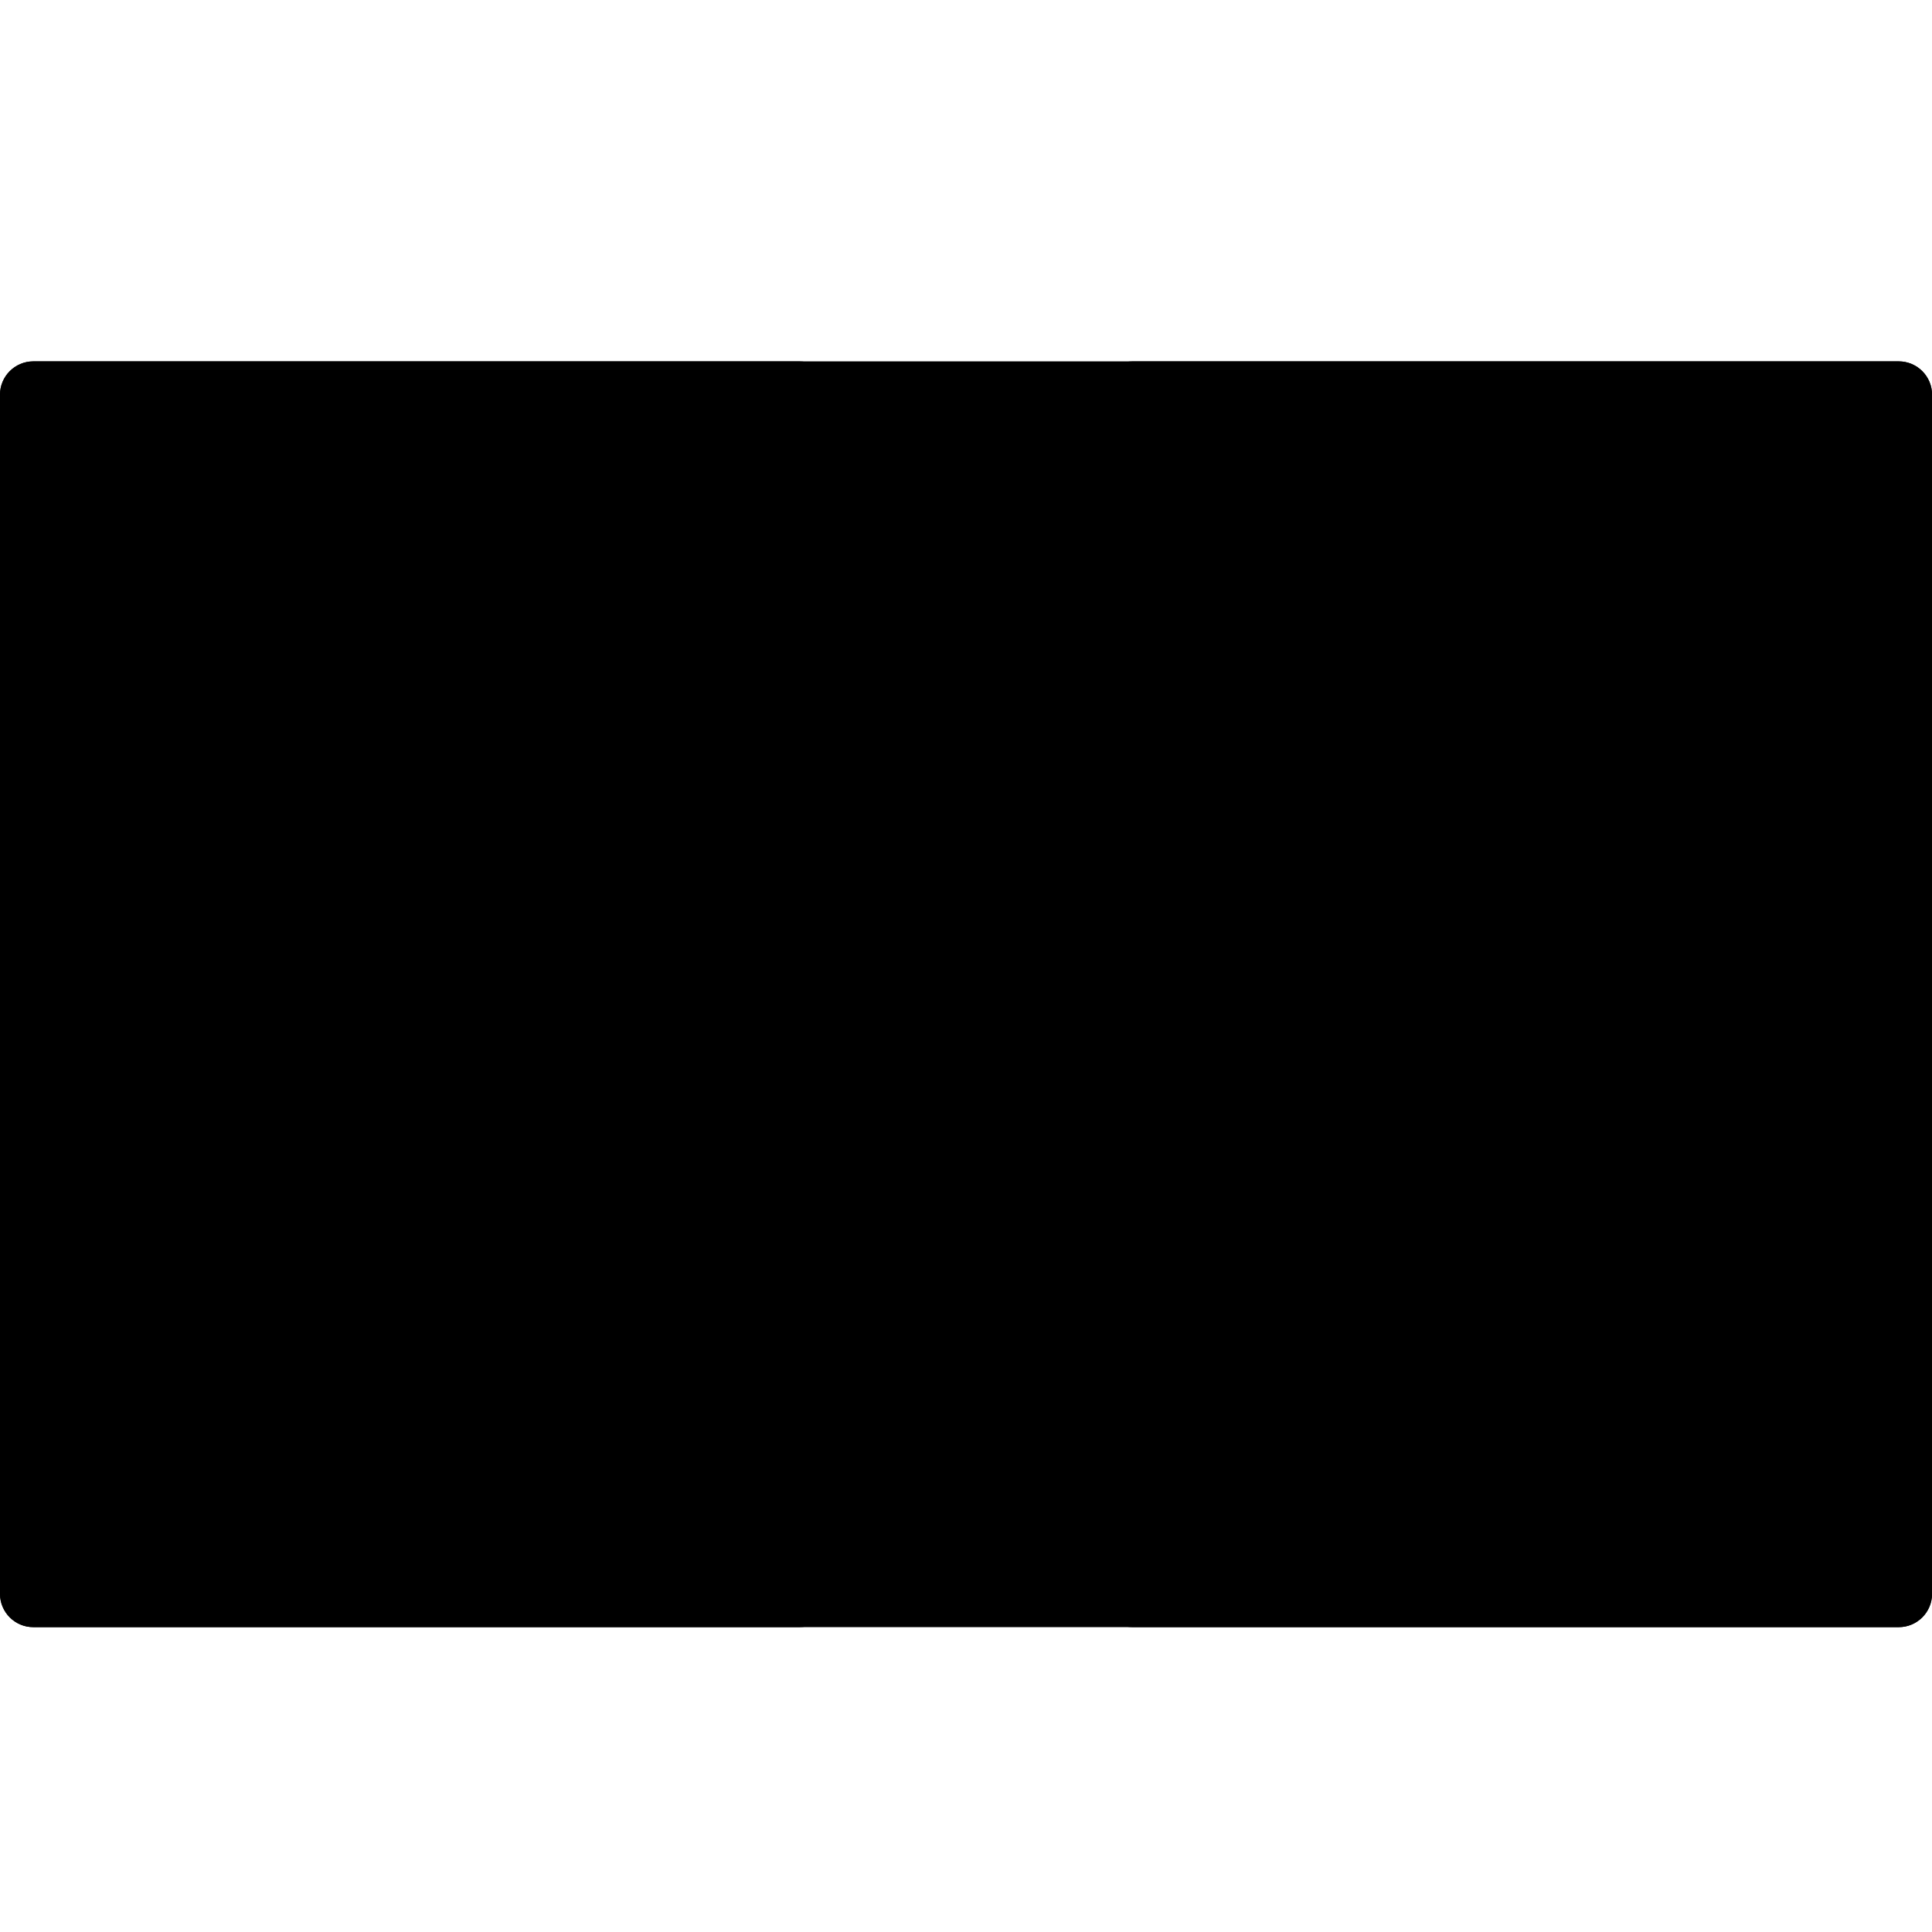
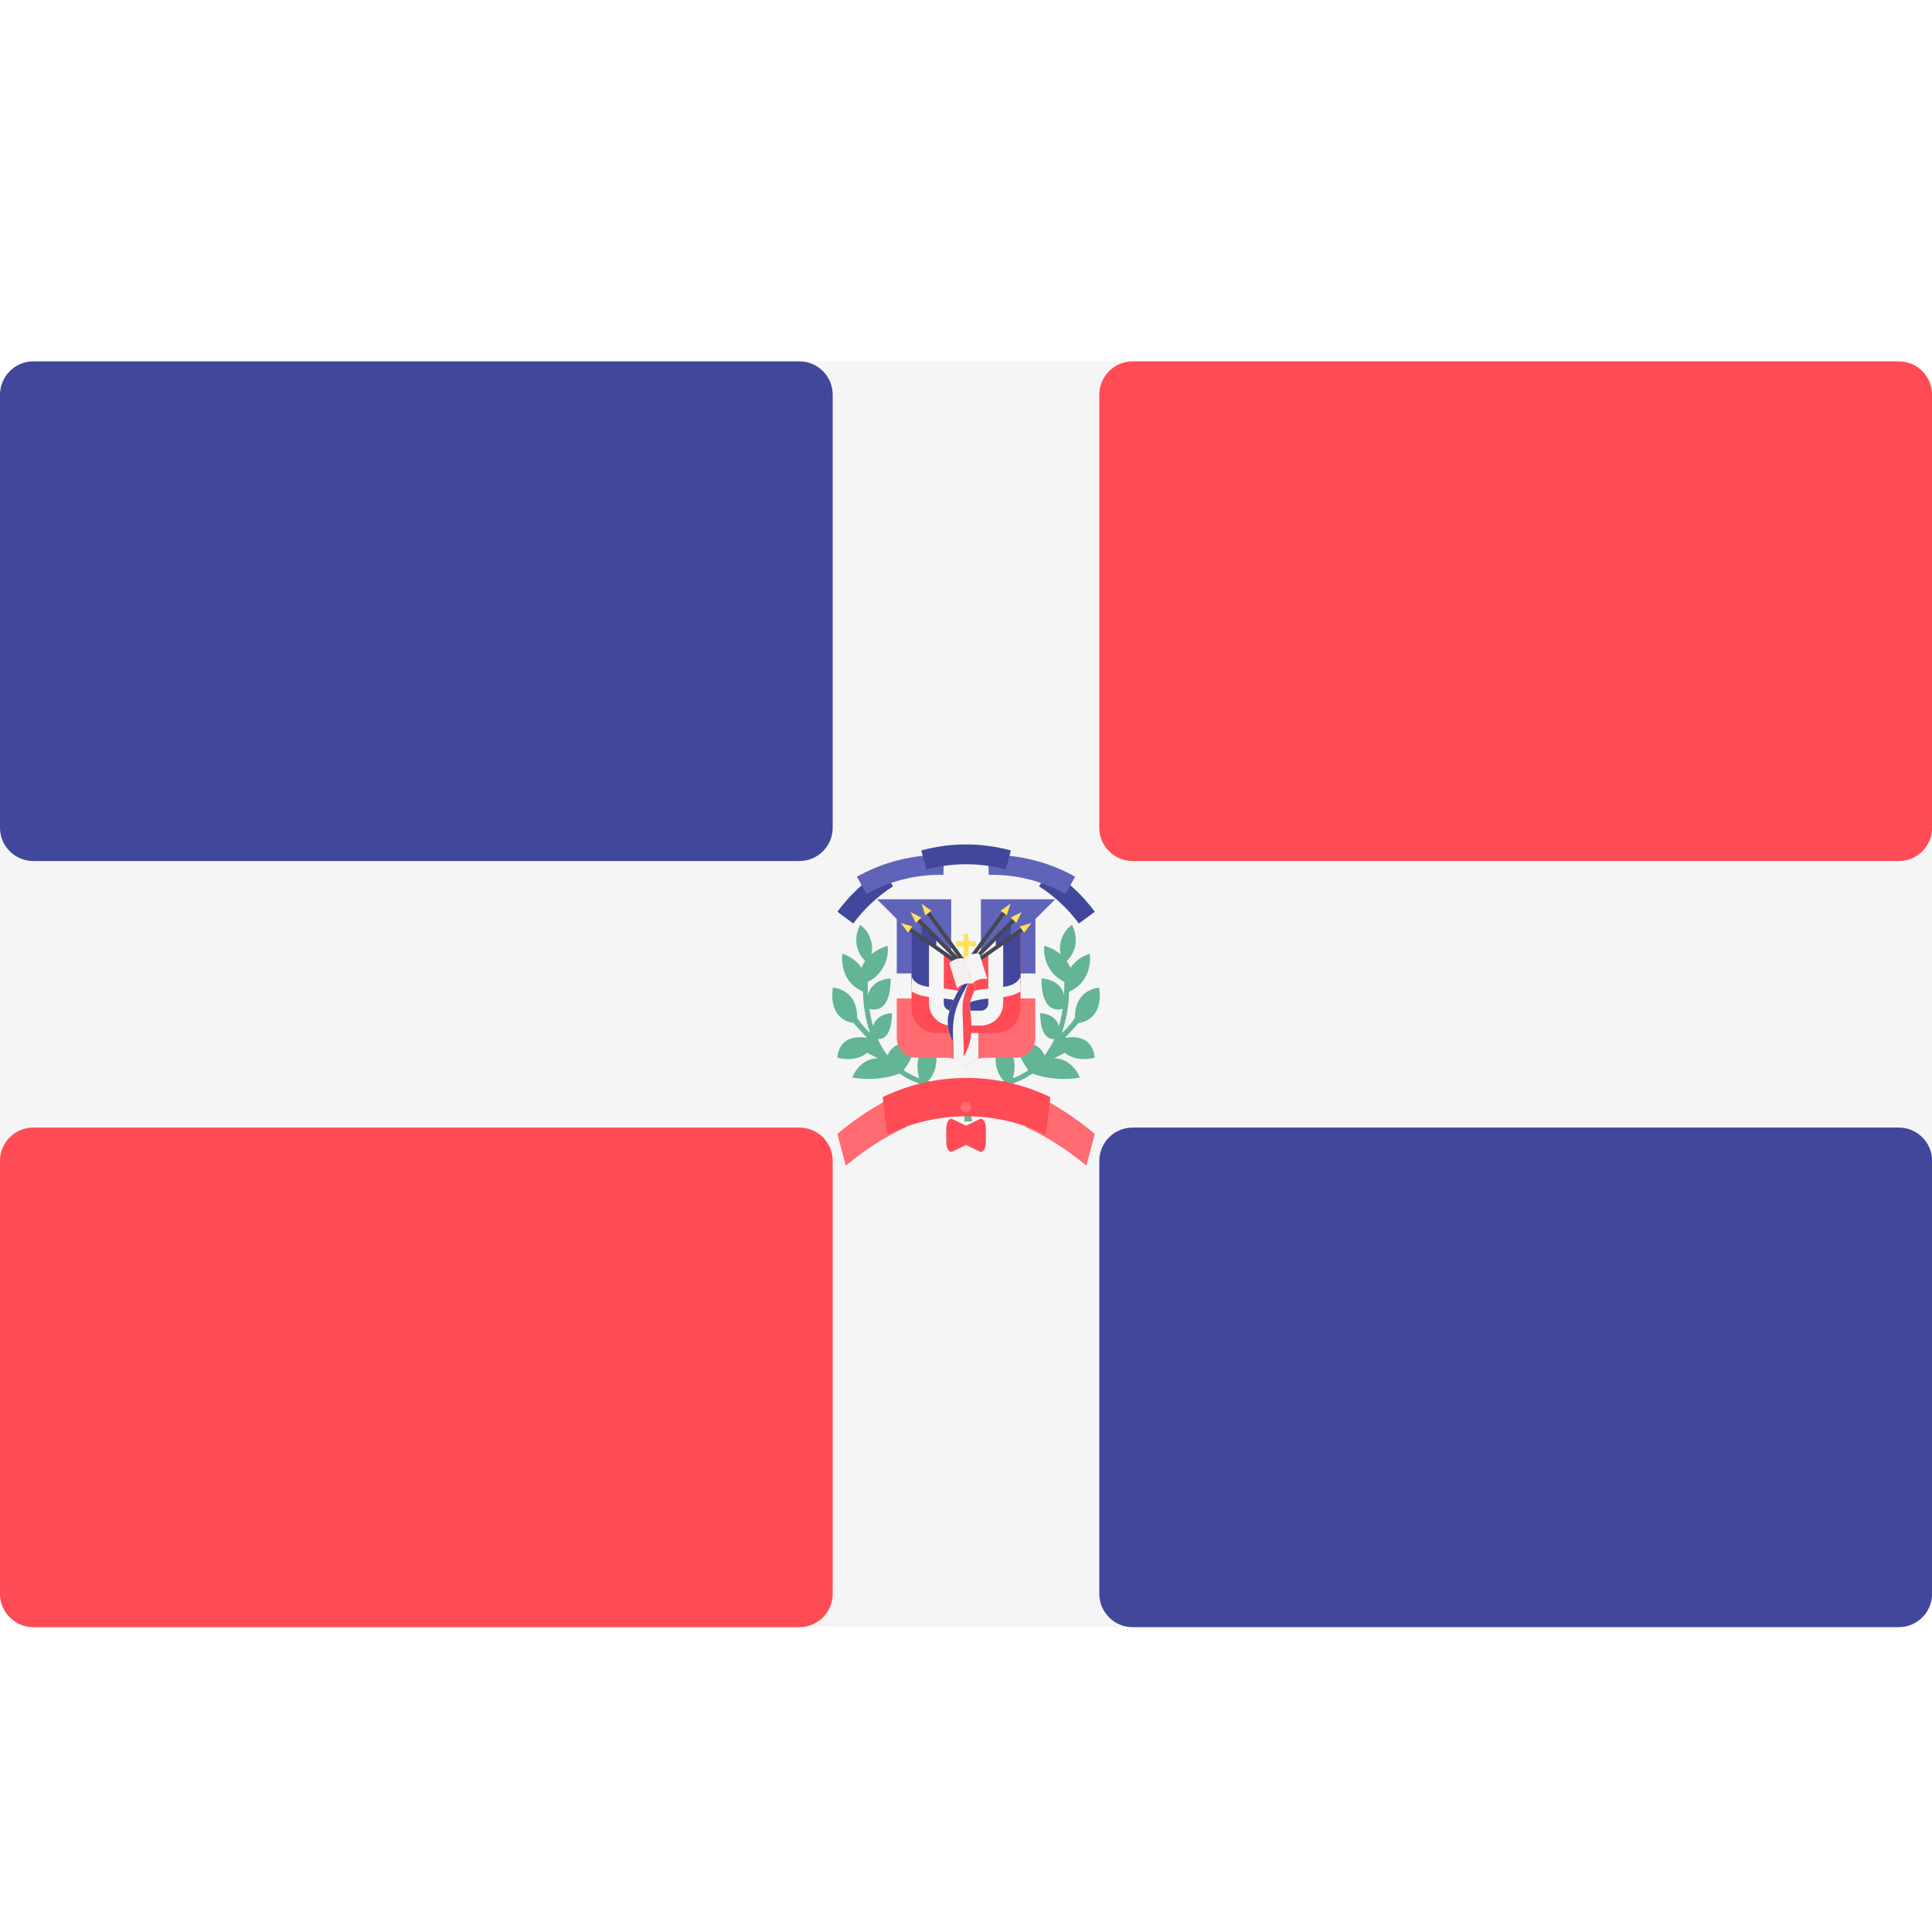
- <svg xmlns="http://www.w3.org/2000/svg" viewBox="0 0 24 24" data-title="FlagDO" fill="currentColor" stroke="none">
-   <path d="M23.586 20.213H.414A.414.414 0 0 1 0 19.8V4.903c0-.228.185-.414.414-.414h23.172c.229 0 .414.186.414.414V19.8a.414.414 0 0 1-.414.413Z" />
-   <path d="M9.931 10.696H.414A.414.414 0 0 1 0 10.282V4.903c0-.228.185-.414.414-.414H9.93c.229 0 .414.186.414.414v5.38a.414.414 0 0 1-.414.413ZM23.586 20.213H14.07a.414.414 0 0 1-.414-.413v-5.38c0-.228.186-.413.414-.413h9.517c.229 0 .414.185.414.413v5.38a.414.414 0 0 1-.414.413ZM23.586 10.696H14.07a.414.414 0 0 1-.414-.414V4.903c0-.228.186-.414.414-.414h9.517c.229 0 .414.186.414.414v5.38a.414.414 0 0 1-.414.413ZM9.931 20.213H.414A.414.414 0 0 1 0 19.8v-5.38c0-.228.185-.413.414-.413H9.93c.229 0 .414.185.414.413v5.38a.414.414 0 0 1-.414.413ZM11.763 13.531s.247.09.215.401l.1-.002s-.063-.358-.115-.401c-.053-.043-.2.002-.2.002Z" />
-   <path d="M12.01 13.483c-.104 0-.288 0-.48-.052a.406.406 0 0 0 .102-.292c0-.246-.17-.089-.17-.089s-.11.094-.043.345a.977.977 0 0 1-.194-.1.902.902 0 0 0 .161-.34s-.282-.056-.36.157a.972.972 0 0 1-.121-.203c.072.001.174-.047.174-.323 0 0-.185 0-.234.16a1.58 1.58 0 0 1-.045-.214c.073.021.264.037.264-.377 0 0-.229 0-.282.203a2.475 2.475 0 0 1-.003-.16.446.446 0 0 0 .248-.449s-.105.024-.202.105a.36.36 0 0 0-.141-.366s-.14.248.064.45a.419.419 0 0 0-.046.085.44.44 0 0 0-.238-.175s-.055.332.255.47c.007.195.038.366.09.515a1.098 1.098 0 0 1-.16-.186c0-.369-.303-.378-.303-.378-.057.421.255.438.255.438l.17.186c-.369-.061-.369.246-.369.246.246.062.37-.061.37-.061l.132.068c-.236.007-.317.24-.317.24.296.049.513-.021.587-.05.299.208.667.209.837.209v-.062Z" />
-   <path d="M11.99 13.483c.104 0 .288 0 .48-.052a.406.406 0 0 1-.102-.292c0-.246.17-.089.17-.089s.111.094.044.345a.973.973 0 0 0 .193-.1.902.902 0 0 1-.16-.34s.282-.056.359.157a.968.968 0 0 0 .122-.203c-.073.001-.174-.047-.174-.323 0 0 .184 0 .233.16a1.58 1.58 0 0 0 .046-.214c-.074.021-.264.037-.264-.377 0 0 .228 0 .281.203.003-.052.004-.105.004-.16a.446.446 0 0 1-.249-.449s.106.024.202.105a.36.36 0 0 1 .142-.366s.14.248-.065.45a.419.419 0 0 1 .046.085.44.44 0 0 1 .239-.175s.054.332-.256.47a1.76 1.76 0 0 1-.09.515c.09-.078.161-.186.161-.186 0-.369.303-.378.303-.378.056.421-.255.438-.255.438l-.17.186c.368-.061.368.246.368.246-.246.062-.369-.061-.369-.061l-.133.068c.236.007.318.24.318.24-.297.049-.514-.021-.588-.05-.298.208-.666.209-.836.209v-.062ZM10.962 10.803a2.109 2.109 0 0 0-.56.523l.198.146c.135-.184.304-.34.494-.462l-.132-.207Z" />
-   <path d="M12 12.401h.861v.492c0 .136-.11.246-.245.246h-.37c-.1 0-.19.05-.245.125v-.863ZM12.185 11.848v-.677h.923l-.246.246v.677h-.677v-.246Z" />
-   <path d="M12.554 12.094h.307v.307h-.307zM12 12.401h-.86v.492c0 .136.11.246.246.246h.369c.1 0 .19.05.246.125v-.863Z" />
-   <path d="M11.847 13.154c.061.02.114.058.152.108h.003a.309.309 0 0 1 .152-.108v-.507h-.307v.507ZM11.816 11.848v-.677h-.922l.246.246v.677h.676v-.246Z" />
-   <path d="M11.14 12.094h.307v.307h-.307zM11.447 11.479v.184l.185.123v-.123l-.185-.184ZM11.632 11.663v.185l.246.123v-.062l-.246-.246ZM12.554 11.479v.184l-.184.123v-.123l.184-.184ZM12.37 11.663v.185l-.246.123v-.062l.245-.246Z" />
-   <path d="M12.372 12.832h-.742a.306.306 0 0 1-.306-.308v-.95l.681.458.672-.459v.951c0 .17-.136.308-.305.308Z" />
-   <path d="m11.57 11.725-.246-.185v.677l.246.123v-.615ZM12.431 11.725l.246-.185v.677l-.246.123v-.615ZM11.632 12.34h.738v.307h-.738zM11.632 11.786l.369.185.369-.185v.554h-.738v-.554Z" />
-   <path d="M12.277 11.844v.619c0 .05-.04.092-.092.092h-.369a.092.092 0 0 1-.092-.092v-.616l-.184-.124v.74c0 .152.124.277.276.277h.37a.277.277 0 0 0 .276-.277v-.744l-.184.125Z" />
-   <path d="M12.342 12.274c-.104.01-.22.02-.341.062a1.376 1.376 0 0 0-.341-.062c-.174-.016-.277-.03-.335-.135v.177c.09.059.204.07.324.08.106.01.217.02.33.063l.022.008.022-.008c.112-.043.223-.053.33-.063.12-.01.234-.02.324-.08v-.178c-.059.105-.162.12-.335.136ZM12.124 11.694h-.093v-.092h-.061v.092h-.092v.062h.092v.276h.061v-.276h.093v-.062Z" />
-   <path d="m11.969 11.956-.034.033-.54-.54.033-.034.54.54ZM11.31 11.33l.067.135.068-.067-.135-.068Z" />
-   <path d="m12.002 11.945-.039.028-.45-.617.039-.028.45.617ZM11.448 11.226l.046.143.077-.056-.123-.087ZM11.947 11.966l-.027.039-.627-.438.028-.04.626.439Z" />
-   <path d="m11.19 11.466.09.121.054-.078-.144-.043ZM12.573 11.414l.034.034-.54.54-.034-.033.54-.54Z" />
-   <path d="m12.691 11.33-.067.135-.068-.067.135-.068ZM12.45 11.327l.038.028-.45.618-.039-.028.45-.618Z" />
-   <path d="m12.553 11.226-.046.143-.077-.056.123-.087ZM12.68 11.528l.028.04-.627.437-.027-.039.627-.438Z" />
-   <path d="m12.812 11.466-.09.121-.055-.078.145-.043ZM11.97 13.122s-.238-.256-.192-.49c.037-.189.15-.396.238-.447 0 0 .124-.008.093.1-.031.109-.07.136-.058.243.019.185.049.403-.081.594Z" />
-   <path d="M12.041 12.186c-.015-.002-.026-.001-.026-.001-.088.05-.2.258-.238.447a.477.477 0 0 0 .065.307c-.03-.387.083-.524.2-.753Z" />
-   <path d="M12.05 12.528c-.01-.107.027-.134.059-.242.022-.076-.033-.095-.067-.1 0 0-.08.183-.085.305-.004.108.023.546.012.631.13-.19.1-.41.082-.594Z" />
-   <path d="M11.89 12.277c.049-.048.118-.07.187-.058l-.097-.312a.217.217 0 0 0-.188.058l.097.313Z" />
-   <path d="M12.077 12.22c.05-.05.119-.07.187-.06l-.097-.311a.216.216 0 0 0-.187.058l.097.312ZM11.72 10.868a1.865 1.865 0 0 0-.955.237l-.12-.214a2.11 2.11 0 0 1 1.08-.27l-.005.247ZM13.04 10.803c.215.138.406.315.56.523l-.198.146a1.86 1.86 0 0 0-.495-.462l.132-.207Z" />
-   <path d="M12.282 10.868c.334-.008.663.074.954.237l.12-.214a2.11 2.11 0 0 0-1.08-.27l.006.247Z" />
-   <path d="M12.493 10.802a1.865 1.865 0 0 0-.984 0l-.065-.237c.364-.1.749-.1 1.114 0l-.065.237ZM11.177 13.586a3.52 3.52 0 0 0-.775.5l.105.395c.24-.202.491-.362.748-.479l-.079-.416ZM12.825 13.586c.265.124.525.29.775.5l-.105.395a3.305 3.305 0 0 0-.748-.479l.078-.416Z" />
-   <path d="M12.99 14.093a2.256 2.256 0 0 0-1.968 0l-.057-.464a2.388 2.388 0 0 1 2.082 0l-.057.464Z" />
-   <path d="m12 14.223-.169.082c-.039.019-.076-.038-.076-.116v-.171c0-.078.037-.135.076-.116l.17.082v.239Z" />
-   <path d="m12 13.984.17-.082c.04-.019.077.038.077.116v.171c0 .078-.038.134-.077.116l-.17-.083v-.238ZM12.014 13.816h-.026a.048.048 0 0 1-.049-.049v-.026c0-.027.022-.048.049-.048h.026c.027 0 .048.021.048.048v.026a.048.048 0 0 1-.048.049Z" />
+ <svg xmlns="http://www.w3.org/2000/svg" viewBox="0 0 24 24" data-title="FlagDO" fill="none" stroke="none">
+   <path fill="#F5F5F5" d="M23.586 20.213H.414A.414.414 0 0 1 0 19.8V4.903c0-.228.185-.414.414-.414h23.172c.229 0 .414.186.414.414V19.8a.414.414 0 0 1-.414.413Z" />
+   <path fill="#41479B" d="M9.931 10.696H.414A.414.414 0 0 1 0 10.282V4.903c0-.228.185-.414.414-.414H9.93c.229 0 .414.186.414.414v5.38a.414.414 0 0 1-.414.413ZM23.586 20.213H14.07a.414.414 0 0 1-.414-.413v-5.38c0-.228.186-.413.414-.413h9.517c.229 0 .414.185.414.413v5.38a.414.414 0 0 1-.414.413Z" />
+   <path fill="#FF4B55" d="M23.586 10.696H14.07a.414.414 0 0 1-.414-.414V4.903c0-.228.186-.414.414-.414h9.517c.229 0 .414.186.414.414v5.38a.414.414 0 0 1-.414.413ZM9.931 20.213H.414A.414.414 0 0 1 0 19.8v-5.38c0-.228.185-.413.414-.413H9.93c.229 0 .414.185.414.413v5.38a.414.414 0 0 1-.414.413Z" />
+   <path fill="#64B496" d="M11.763 13.531s.247.09.215.401l.1-.002s-.063-.358-.115-.401c-.053-.043-.2.002-.2.002Z" />
+   <path fill="#64B496" d="M12.01 13.483c-.104 0-.288 0-.48-.052a.406.406 0 0 0 .102-.292c0-.246-.17-.089-.17-.089s-.11.094-.043.345a.977.977 0 0 1-.194-.1.902.902 0 0 0 .161-.34s-.282-.056-.36.157a.972.972 0 0 1-.121-.203c.072.001.174-.047.174-.323 0 0-.185 0-.234.16a1.58 1.58 0 0 1-.045-.214c.073.021.264.037.264-.377 0 0-.229 0-.282.203a2.475 2.475 0 0 1-.003-.16.446.446 0 0 0 .248-.449s-.105.024-.202.105a.36.36 0 0 0-.141-.366s-.14.248.064.45a.419.419 0 0 0-.046.085.44.44 0 0 0-.238-.175s-.055.332.255.47c.007.195.038.366.09.515a1.098 1.098 0 0 1-.16-.186c0-.369-.303-.378-.303-.378-.057.421.255.438.255.438l.17.186c-.369-.061-.369.246-.369.246.246.062.37-.061.37-.061l.132.068c-.236.007-.317.24-.317.24.296.049.513-.021.587-.05.299.208.667.209.837.209v-.062Z" />
+   <path fill="#64B496" d="M11.99 13.483c.104 0 .288 0 .48-.052a.406.406 0 0 1-.102-.292c0-.246.17-.089.17-.089s.111.094.044.345a.973.973 0 0 0 .193-.1.902.902 0 0 1-.16-.34s.282-.056.359.157a.968.968 0 0 0 .122-.203c-.073.001-.174-.047-.174-.323 0 0 .184 0 .233.16a1.58 1.58 0 0 0 .046-.214c-.074.021-.264.037-.264-.377 0 0 .228 0 .281.203.003-.052.004-.105.004-.16a.446.446 0 0 1-.249-.449s.106.024.202.105a.36.36 0 0 1 .142-.366s.14.248-.065.45a.419.419 0 0 1 .046.085.44.44 0 0 1 .239-.175s.054.332-.256.47a1.76 1.76 0 0 1-.09.515c.09-.078.161-.186.161-.186 0-.369.303-.378.303-.378.056.421-.255.438-.255.438l-.17.186c.368-.061.368.246.368.246-.246.062-.369-.061-.369-.061l-.133.068c.236.007.318.24.318.24-.297.049-.514-.021-.588-.05-.298.208-.666.209-.836.209v-.062Z" />
+   <path fill="#41479B" d="M10.962 10.803a2.109 2.109 0 0 0-.56.523l.198.146c.135-.184.304-.34.494-.462l-.132-.207Z" />
+   <path fill="#FF6B71" d="M12 12.401h.861v.492c0 .136-.11.246-.245.246h-.37c-.1 0-.19.05-.245.125v-.863Z" />
+   <path fill="#5F64B9" d="M12.185 11.848v-.677h.923l-.246.246v.677h-.677v-.246Z" />
+   <path fill="#F5F5F5" d="M12.554 12.094h.307v.307h-.307z" />
+   <path fill="#FF6B71" d="M12 12.401h-.86v.492c0 .136.11.246.246.246h.369c.1 0 .19.05.246.125v-.863Z" />
+   <path fill="#F5F5F5" d="M11.847 13.154c.061.02.114.058.152.108h.003a.309.309 0 0 1 .152-.108v-.507h-.307v.507Z" />
+   <path fill="#5F64B9" d="M11.816 11.848v-.677h-.922l.246.246v.677h.676v-.246Z" />
+   <path fill="#F5F5F5" d="M11.14 12.094h.307v.307h-.307z" />
+   <path fill="#41479B" d="M11.447 11.479v.184l.185.123v-.123l-.185-.184Z" />
+   <path fill="#F5F5F5" d="M11.632 11.663v.185l.246.123v-.062l-.246-.246Z" />
+   <path fill="#41479B" d="M12.554 11.479v.184l-.184.123v-.123l.184-.184Z" />
+   <path fill="#F5F5F5" d="M12.37 11.663v.185l-.246.123v-.062l.245-.246Z" />
+   <path fill="#FF4B55" d="M12.372 12.832h-.742a.306.306 0 0 1-.306-.308v-.95l.681.458.672-.459v.951c0 .17-.136.308-.305.308Z" />
+   <path fill="#41479B" d="m11.57 11.725-.246-.185v.677l.246.123v-.615ZM12.431 11.725l.246-.185v.677l-.246.123v-.615ZM11.632 12.34h.738v.307h-.738z" />
+   <path fill="#FF4B55" d="m11.632 11.786.369.185.369-.185v.554h-.738v-.554Z" />
+   <path fill="#F5F5F5" d="M12.277 11.844v.619c0 .05-.04.092-.092.092h-.369a.092.092 0 0 1-.092-.092v-.616l-.184-.124v.74c0 .152.124.277.276.277h.37a.277.277 0 0 0 .276-.277v-.744l-.184.125Z" />
+   <path fill="#F5F5F5" d="M12.342 12.274c-.104.01-.22.02-.341.062a1.376 1.376 0 0 0-.341-.062c-.174-.016-.277-.03-.335-.135v.177c.09.059.204.07.324.08.106.01.217.02.33.063l.022.008.022-.008c.112-.043.223-.053.33-.063.12-.01.234-.02.324-.08v-.178c-.059.105-.162.12-.335.136Z" />
+   <path fill="#FFE15A" d="M12.124 11.694h-.093v-.092h-.061v.092h-.092v.062h.092v.276h.061v-.276h.093v-.062Z" />
+   <path fill="#464655" d="m11.969 11.956-.034.033-.54-.54.033-.034.54.54Z" />
+   <path fill="#FFE15A" d="m11.31 11.33.067.135.068-.067-.135-.068Z" />
+   <path fill="#464655" d="m12.002 11.945-.039.028-.45-.617.039-.028.45.617Z" />
+   <path fill="#FFE15A" d="m11.448 11.226.046.143.077-.056-.123-.087Z" />
+   <path fill="#464655" d="m11.947 11.966-.027.039-.627-.438.028-.04.626.439Z" />
+   <path fill="#FFE15A" d="m11.19 11.466.09.121.054-.078-.144-.043Z" />
+   <path fill="#464655" d="m12.573 11.414.034.034-.54.54-.034-.033.54-.54Z" />
+   <path fill="#FFE15A" d="m12.691 11.33-.067.135-.068-.067.135-.068Z" />
+   <path fill="#464655" d="m12.45 11.327.038.028-.45.618-.039-.028.45-.618Z" />
+   <path fill="#FFE15A" d="m12.553 11.226-.046.143-.077-.056.123-.087Z" />
+   <path fill="#464655" d="m12.68 11.528.028.04-.627.437-.027-.039.627-.438Z" />
+   <path fill="#FFE15A" d="m12.812 11.466-.09.121-.055-.078.145-.043Z" />
+   <path fill="#F5F5F5" d="M11.97 13.122s-.238-.256-.192-.49c.037-.189.15-.396.238-.447 0 0 .124-.008.093.1-.031.109-.07.136-.058.243.019.185.049.403-.081.594Z" />
+   <path fill="#41479B" d="M12.041 12.186c-.015-.002-.026-.001-.026-.001-.088.05-.2.258-.238.447a.477.477 0 0 0 .065.307c-.03-.387.083-.524.2-.753Z" />
+   <path fill="#FF4B55" d="M12.05 12.528c-.01-.107.027-.134.059-.242.022-.076-.033-.095-.067-.1 0 0-.08.183-.085.305-.004.108.023.546.012.631.13-.19.1-.41.082-.594Z" />
+   <path fill="#F5F0F0" d="M11.89 12.277c.049-.048.118-.07.187-.058l-.097-.312a.217.217 0 0 0-.188.058l.097.313Z" />
+   <path fill="#F5F5F5" d="M12.077 12.22c.05-.05.119-.07.187-.06l-.097-.311a.216.216 0 0 0-.187.058l.097.312Z" />
+   <path fill="#5F64B9" d="M11.72 10.868a1.865 1.865 0 0 0-.955.237l-.12-.214a2.11 2.11 0 0 1 1.08-.27l-.005.247Z" />
+   <path fill="#41479B" d="M13.04 10.803c.215.138.406.315.56.523l-.198.146a1.86 1.86 0 0 0-.495-.462l.132-.207Z" />
+   <path fill="#5F64B9" d="M12.282 10.868c.334-.008.663.074.954.237l.12-.214a2.11 2.11 0 0 0-1.08-.27l.006.247Z" />
+   <path fill="#41479B" d="M12.493 10.802a1.865 1.865 0 0 0-.984 0l-.065-.237c.364-.1.749-.1 1.114 0l-.065.237Z" />
+   <path fill="#FF6B71" d="M11.177 13.586a3.52 3.52 0 0 0-.775.5l.105.395c.24-.202.491-.362.748-.479l-.079-.416ZM12.825 13.586c.265.124.525.29.775.5l-.105.395a3.305 3.305 0 0 0-.748-.479l.078-.416Z" />
+   <path fill="#FF4B55" d="M12.99 14.093a2.256 2.256 0 0 0-1.968 0l-.057-.464a2.388 2.388 0 0 1 2.082 0l-.057.464Z" />
+   <path fill="#FF4B55" d="m12 14.223-.169.082c-.039.019-.076-.038-.076-.116v-.171c0-.078.037-.135.076-.116l.17.082v.239Z" />
+   <path fill="#FF4B55" d="m12 13.984.17-.082c.04-.019.077.038.077.116v.171c0 .078-.038.134-.077.116l-.17-.083v-.238Z" />
+   <path fill="#FF6B71" d="M12.014 13.816h-.026a.048.048 0 0 1-.049-.049v-.026c0-.027.022-.048.049-.048h.026c.027 0 .048.021.048.048v.026a.048.048 0 0 1-.048.049Z" />
</svg>
